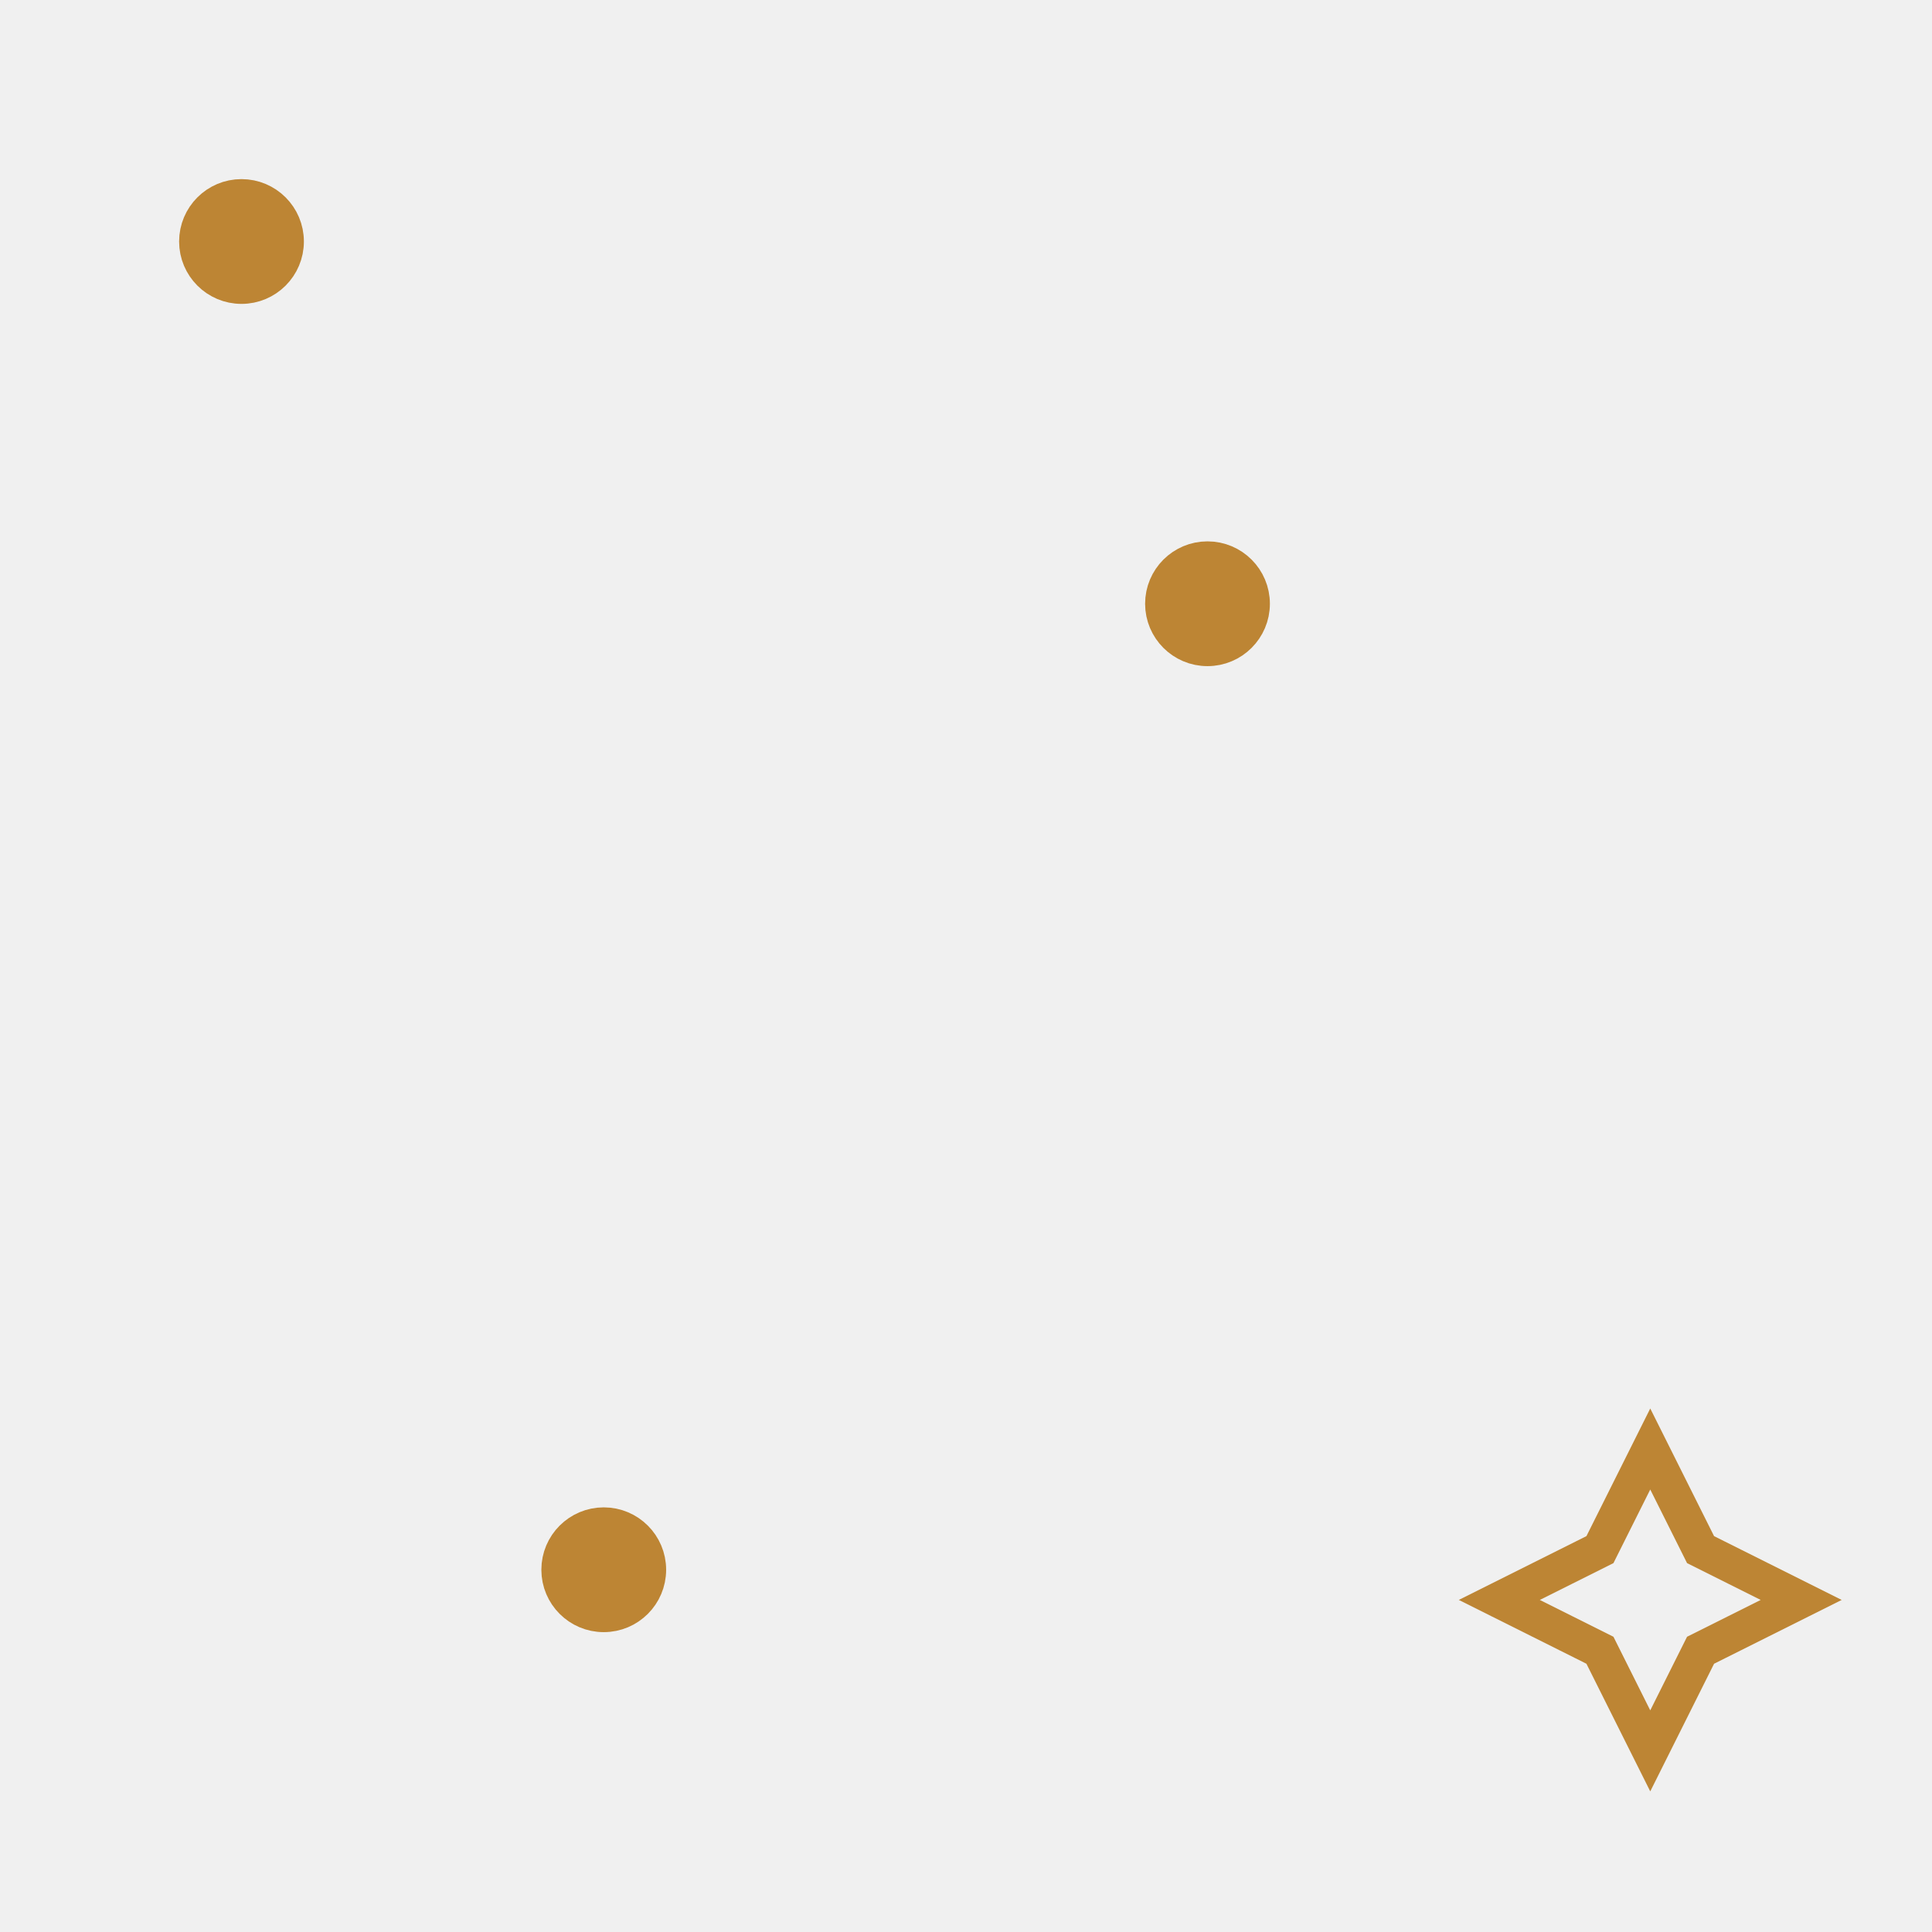
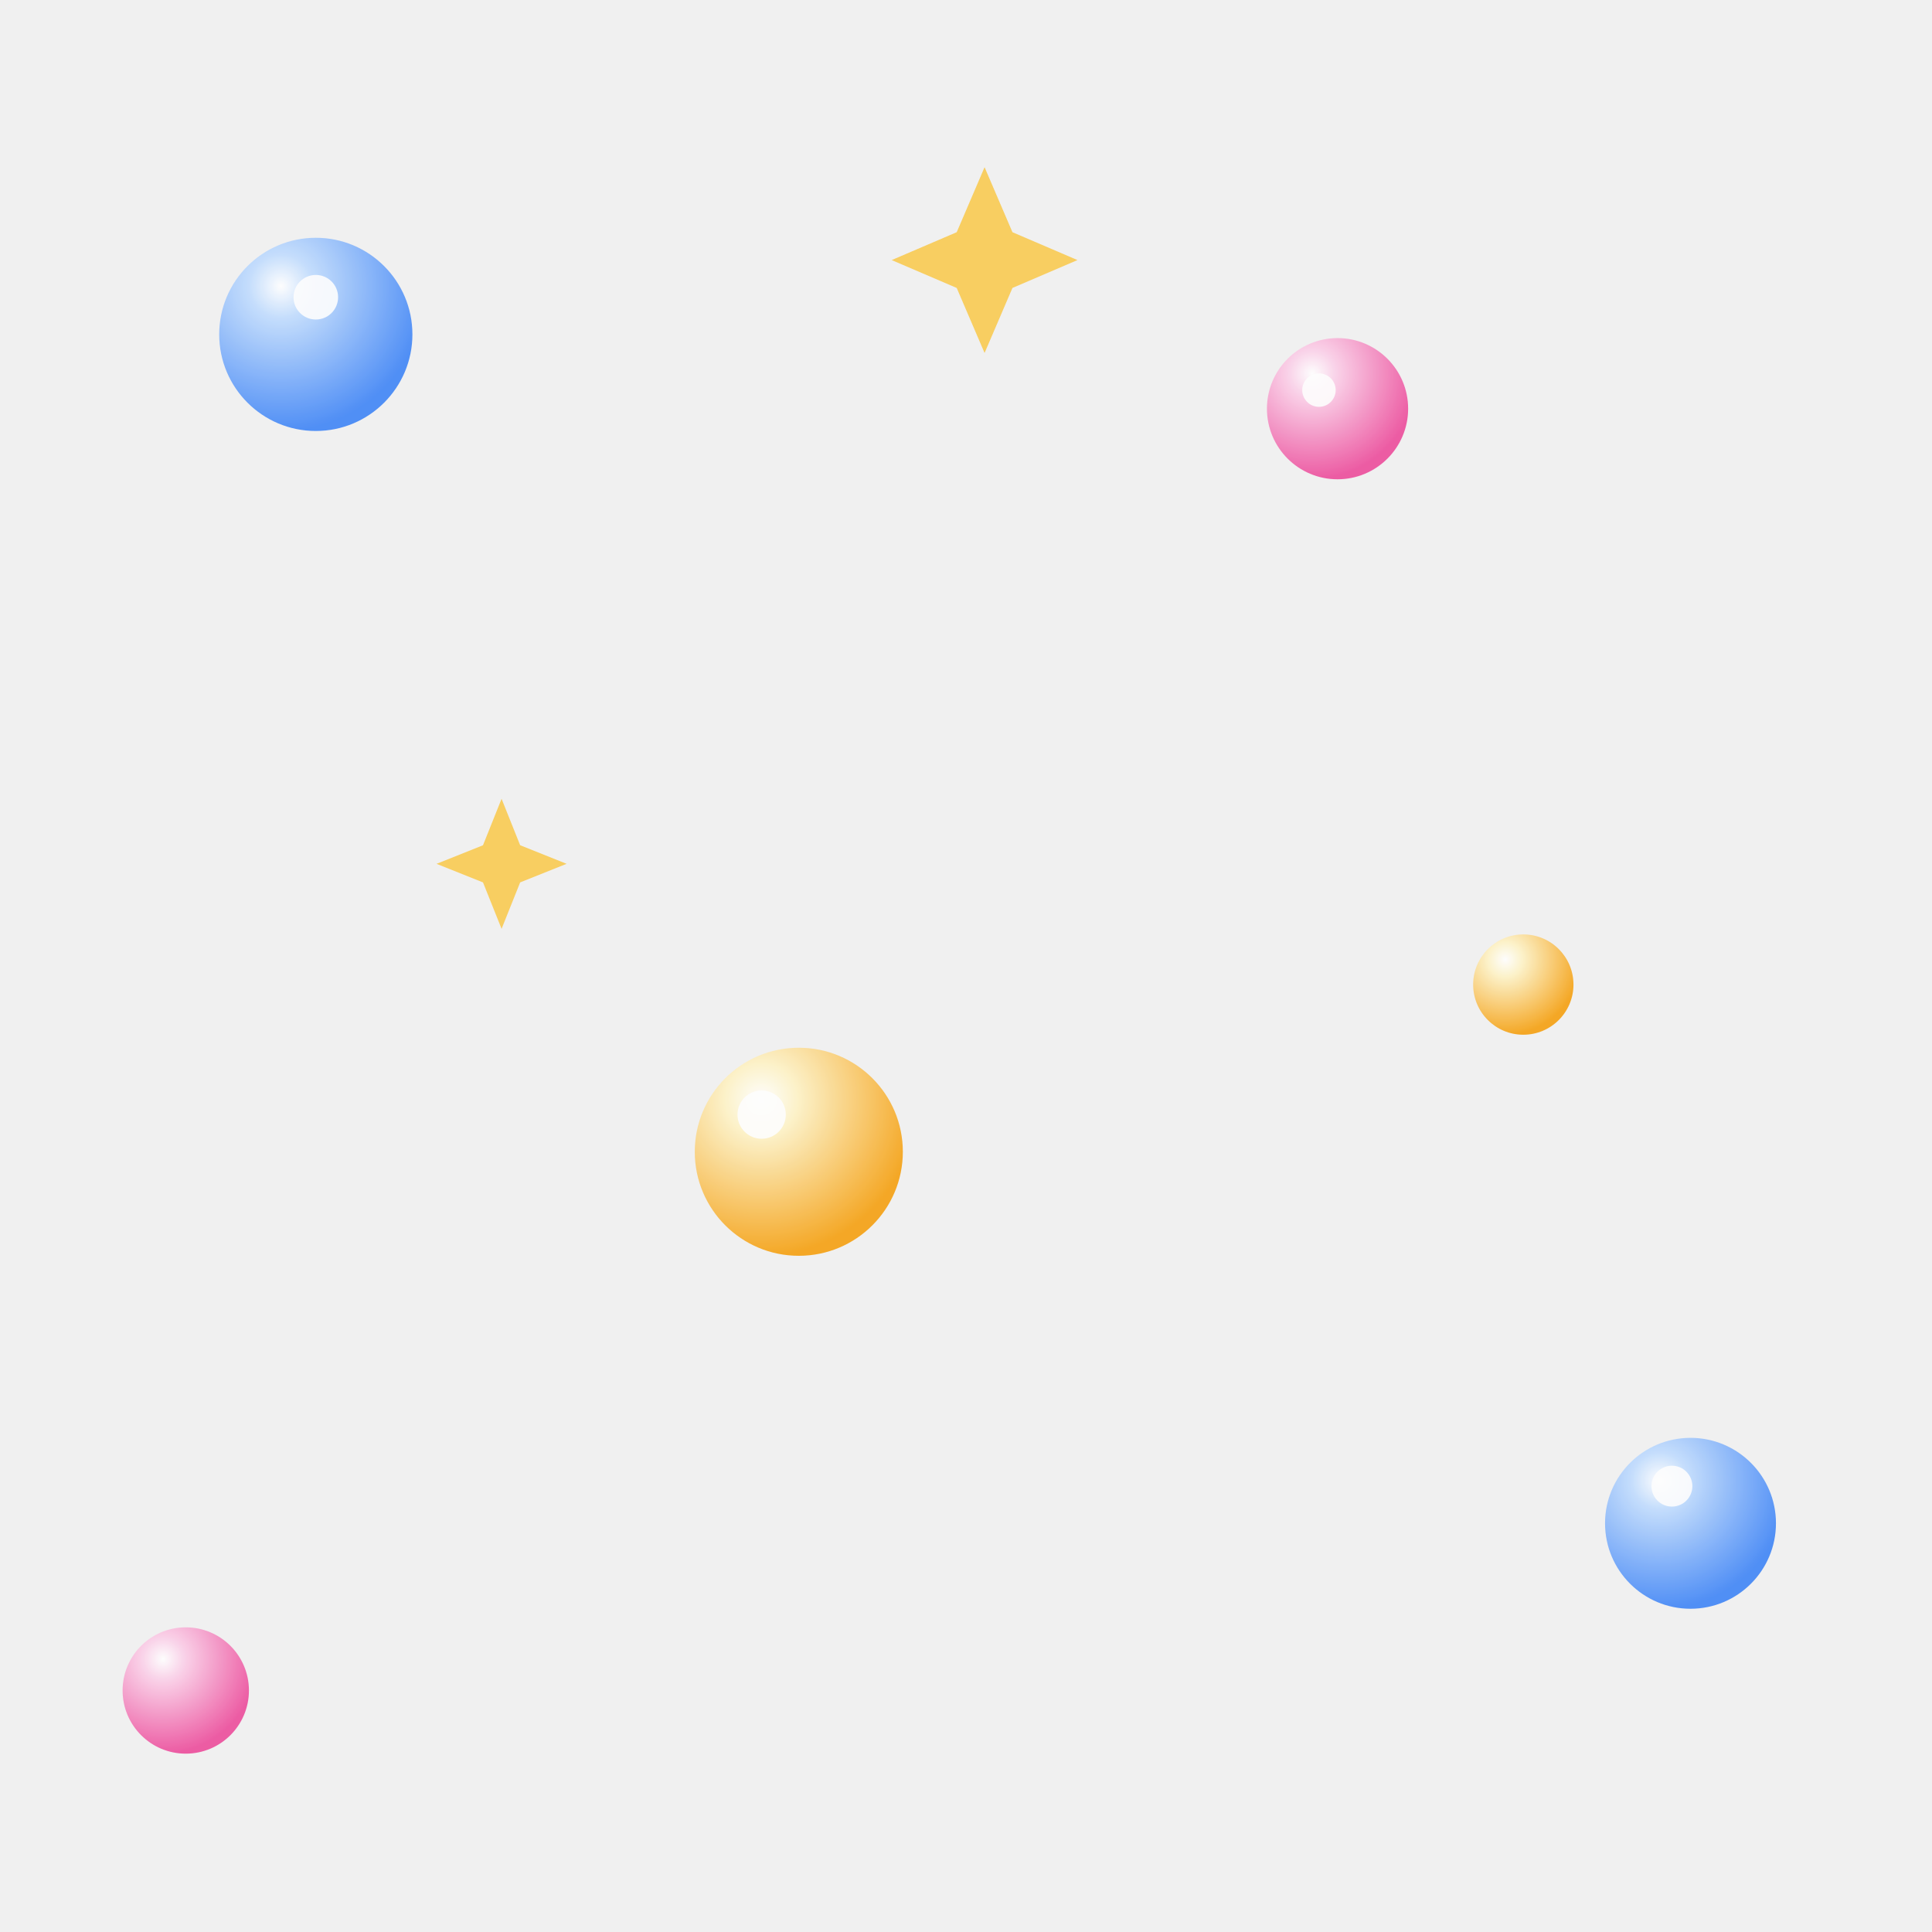
- <svg xmlns="http://www.w3.org/2000/svg" width="96" height="96" viewBox="0 0 96 96">
-   <g fill="none" stroke="#b7791f" stroke-width="1.8" opacity=".9">
-     <circle cx="12" cy="12" r="2.2" fill="#b7791f" />
-     <circle cx="60" cy="30" r="2.2" fill="#b7791f" />
-     <circle cx="30" cy="78" r="2.2" fill="#b7791f" />
-     <path d="M82 72l2.5 5 5 2.5-5 2.5-2.5 5-2.5-5-5-2.5 5-2.5z" />
+ <svg xmlns="http://www.w3.org/2000/svg" width="104" height="104" viewBox="0 0 104 104">
+   <defs>
+     <radialGradient id="blue" cx="32%" cy="25%" r="75%">
+       <stop stop-color="#fff" />
+       <stop offset=".22" stop-color="#bfdbfe" />
+       <stop offset="1" stop-color="#3b82f6" />
+     </radialGradient>
+     <radialGradient id="pink" cx="32%" cy="25%" r="75%">
+       <stop stop-color="#fff" />
+       <stop offset=".22" stop-color="#fbcfe8" />
+       <stop offset="1" stop-color="#ec4899" />
+     </radialGradient>
+     <radialGradient id="gold" cx="32%" cy="25%" r="75%">
+       <stop stop-color="#fff" />
+       <stop offset=".22" stop-color="#fef3c7" />
+       <stop offset="1" stop-color="#f59e0b" />
+     </radialGradient>
+   </defs>
+   <g opacity=".88">
+     <circle cx="17" cy="18" r="5.2" fill="url(#blue)" />
+     <circle cx="72" cy="22" r="3.8" fill="url(#pink)" />
+     <circle cx="43" cy="62" r="5.6" fill="url(#gold)" />
+     <circle cx="91" cy="82" r="4.6" fill="url(#blue)" />
+     <circle cx="10" cy="91" r="3.4" fill="url(#pink)" />
+     <circle cx="82" cy="53" r="2.7" fill="url(#gold)" />
+     <circle cx="17" cy="16" r="1.2" fill="#fff" opacity=".9" />
+     <circle cx="71" cy="21" r=".9" fill="#fff" opacity=".9" />
+     <circle cx="41" cy="60" r="1.3" fill="#fff" opacity=".9" />
+     <circle cx="90" cy="80" r="1.1" fill="#fff" opacity=".9" />
+     <path d="M53 9l1.5 3.5L58 14l-3.5 1.5L53 19l-1.5-3.5L48 14l3.5-1.5zM27 43l1 2.5 2.5 1-2.5 1-1 2.5-1-2.5-2.5-1 2.5-1z" fill="#fbbf24" opacity=".8" />
  </g>
</svg>
